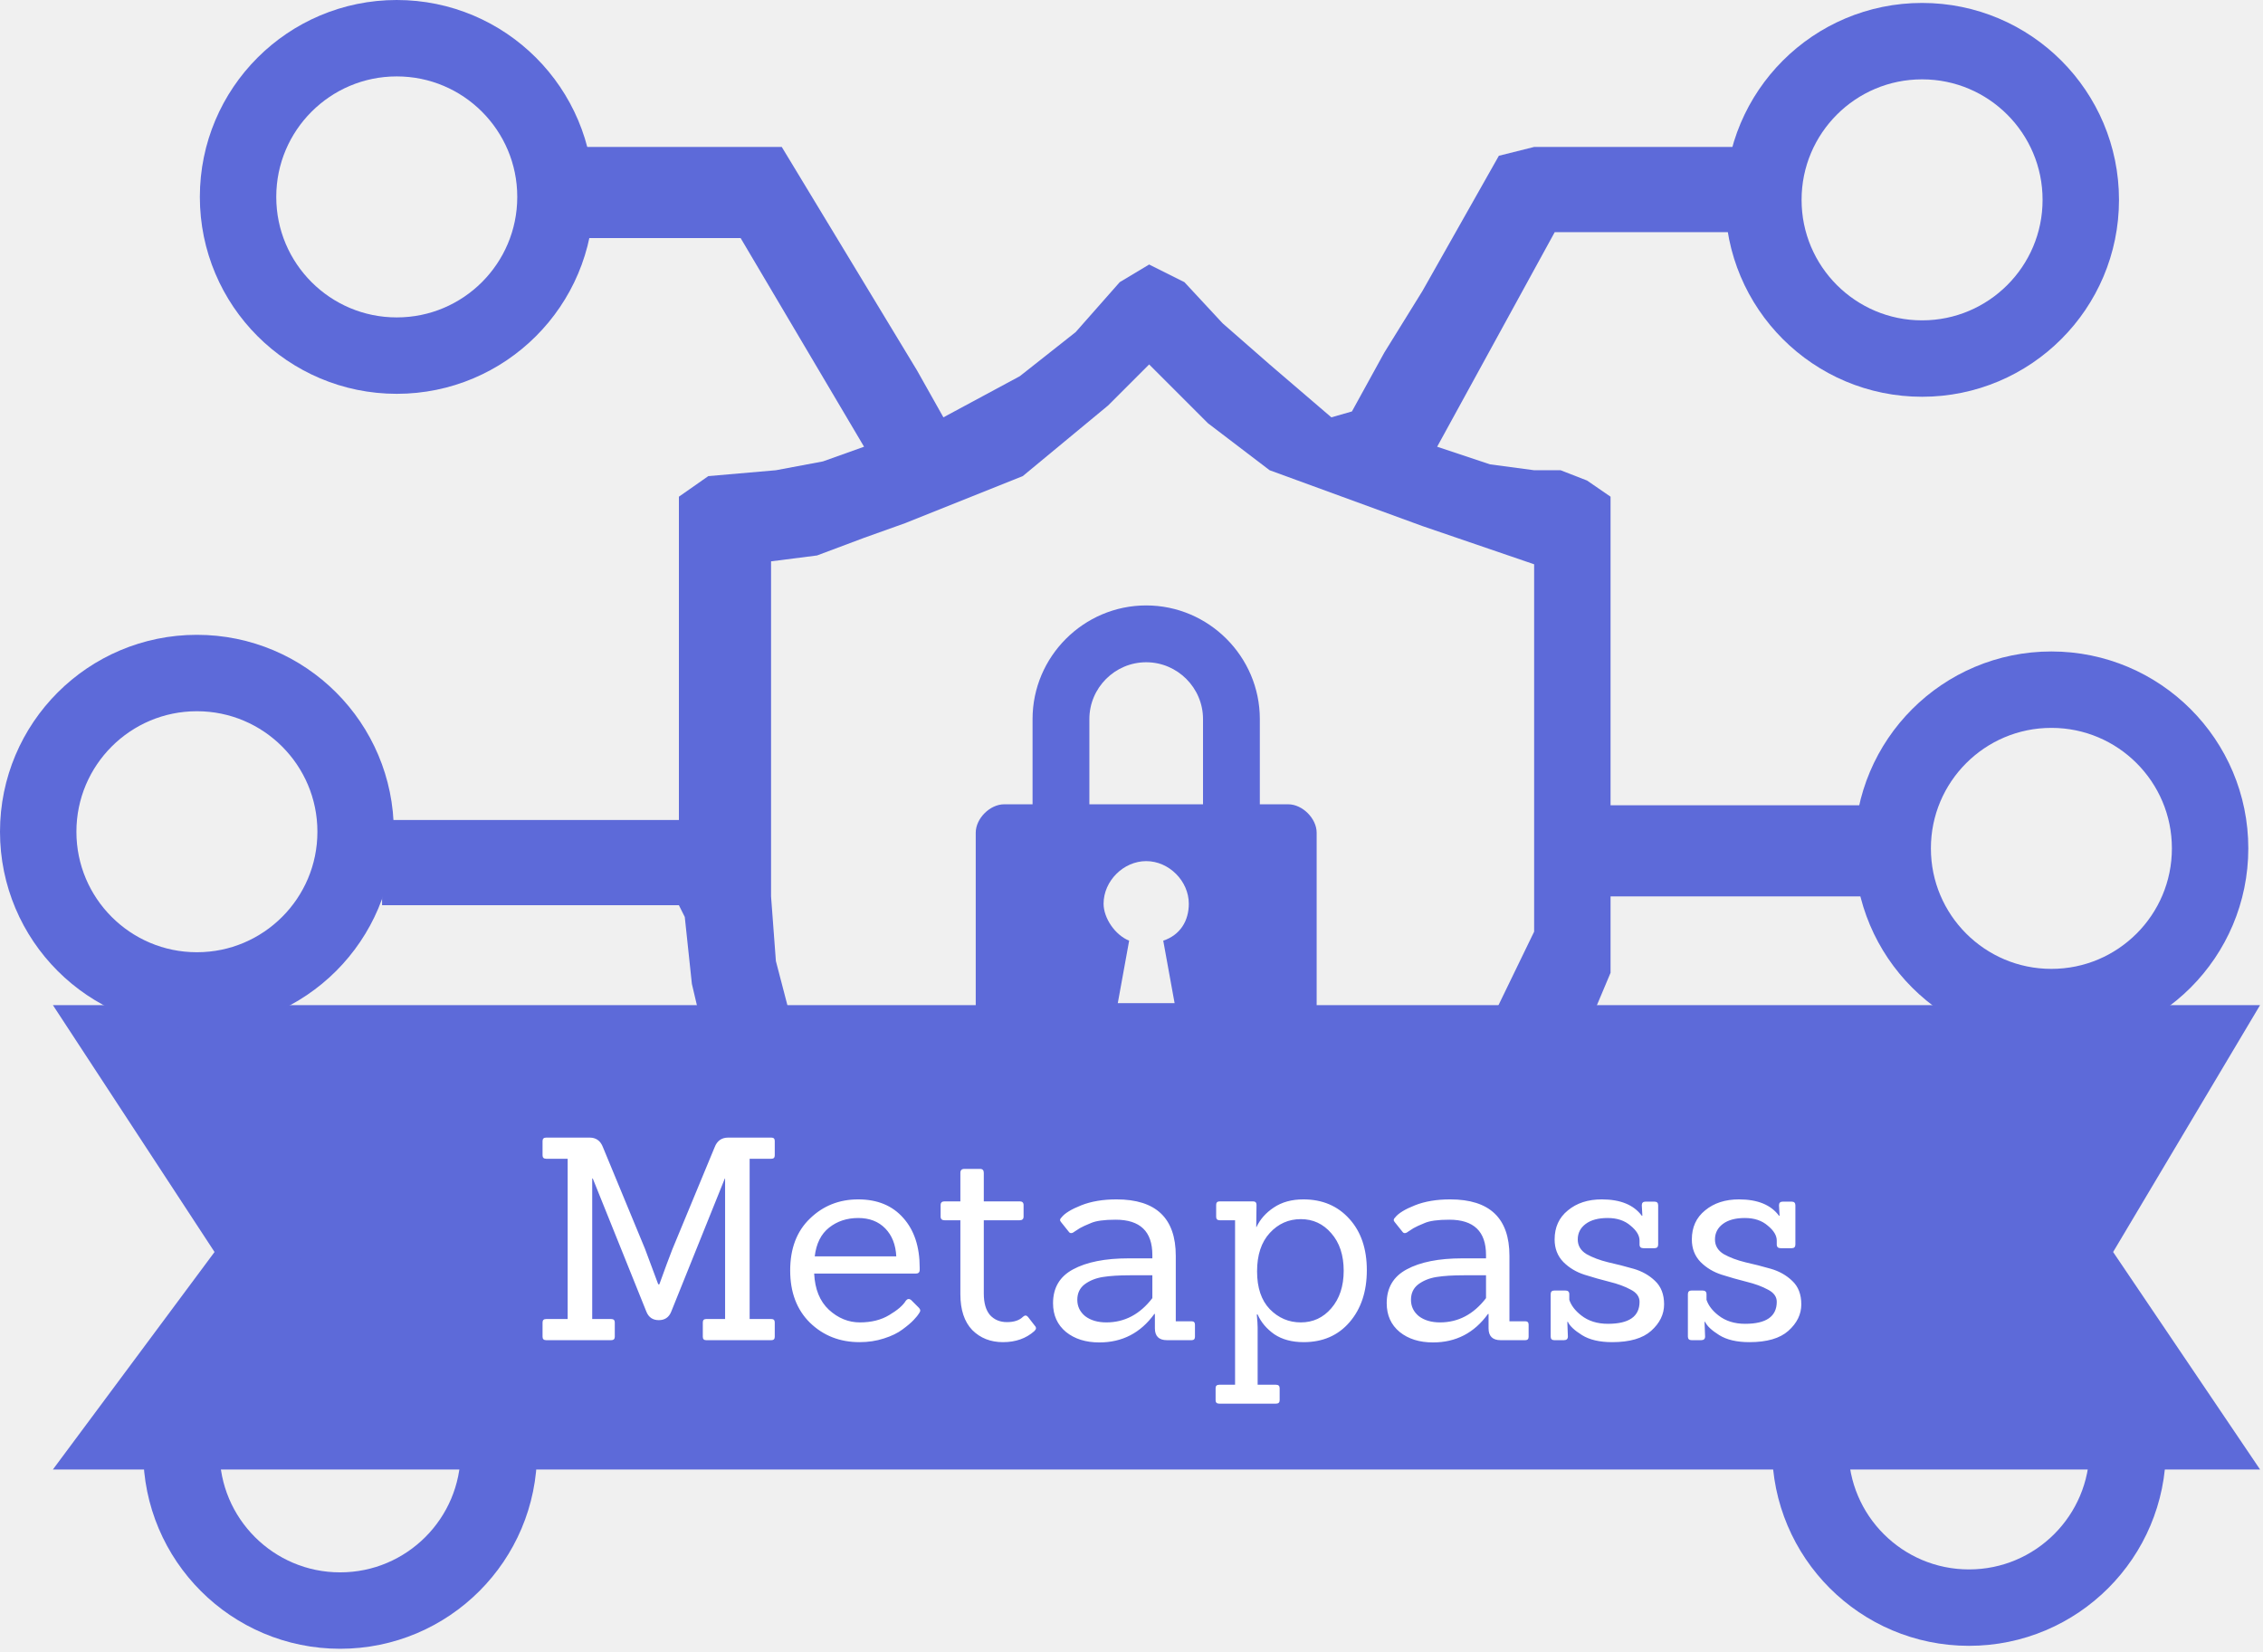
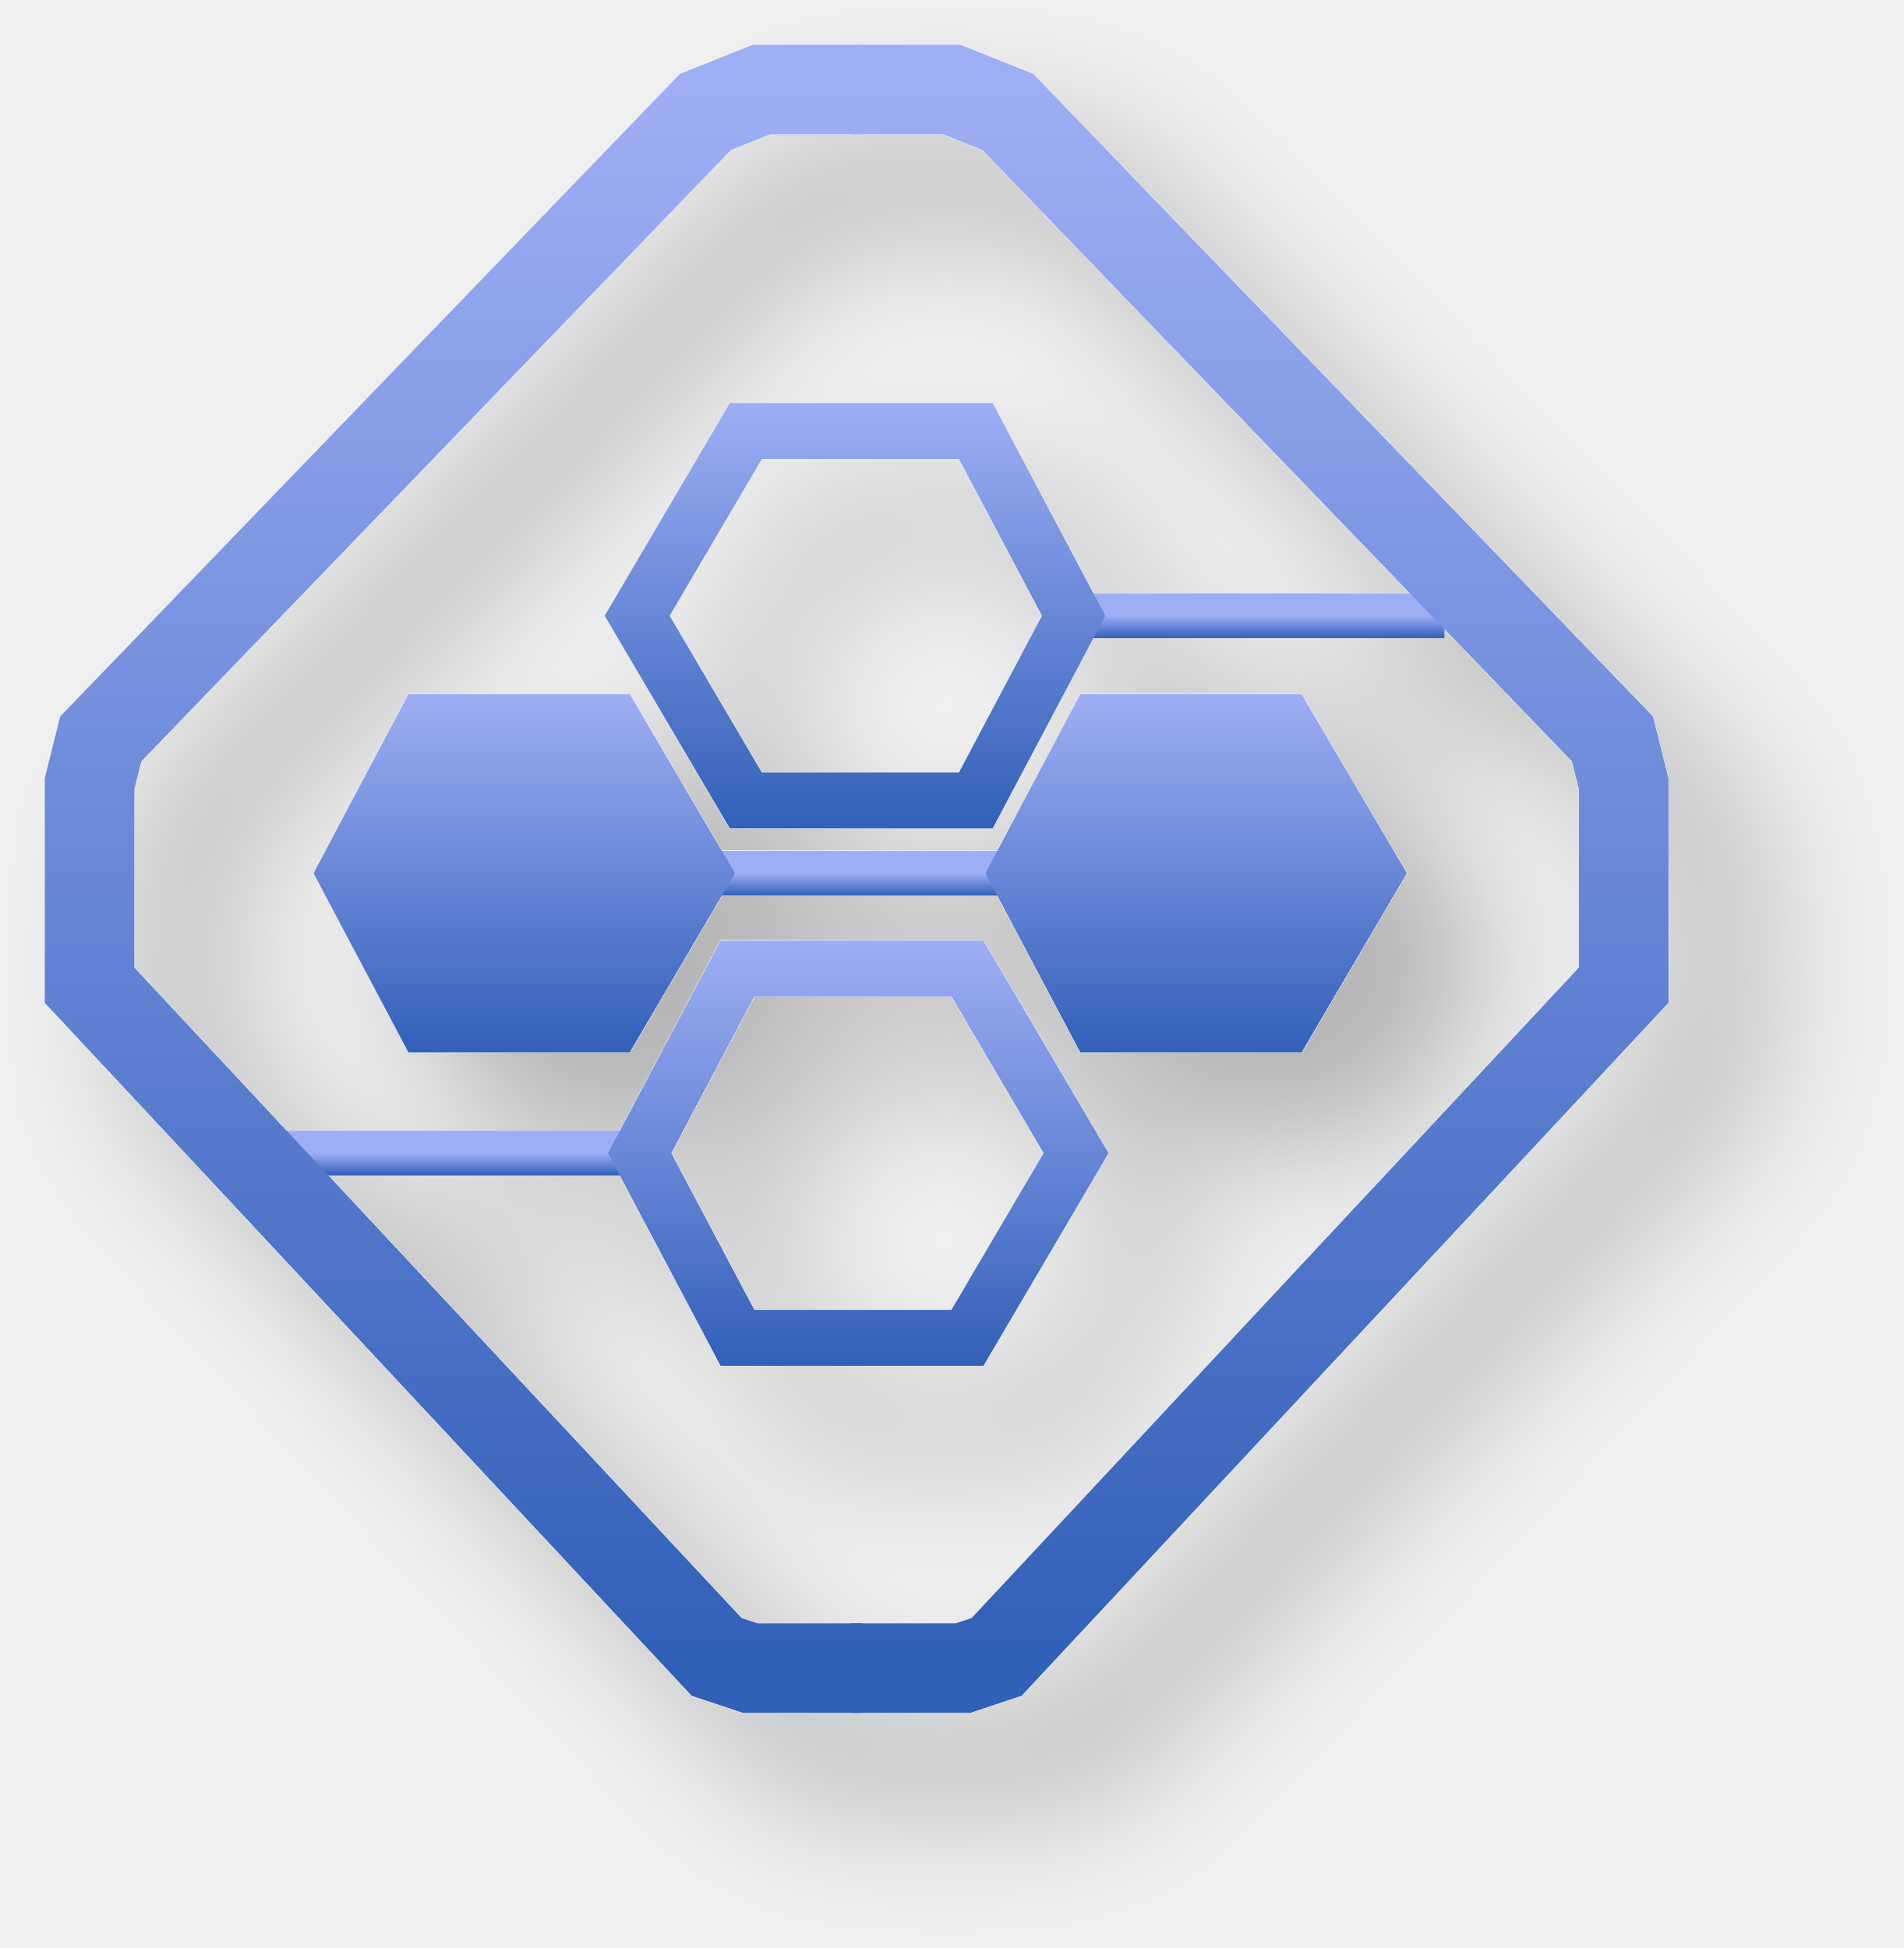
- <svg xmlns="http://www.w3.org/2000/svg" width="385" height="281" viewBox="0 0 385 281" fill="none">
-   <path d="M219.167 136.833H214.333V122.333C214.333 111.7 205.633 103 195 103C184.367 103 175.667 111.7 175.667 122.333V136.833H170.833C168.417 136.833 166 139.25 166 141.667V175.5C166 177.917 168.417 180.333 170.833 180.333H219.167C221.583 180.333 224 177.917 224 175.5V141.667C224 139.25 221.583 136.833 219.167 136.833ZM199.833 170.667H190.167L192.1 160.033C189.683 159.067 187.75 156.167 187.75 153.75C187.75 149.883 191.133 146.5 195 146.5C198.867 146.5 202.25 149.883 202.25 153.75C202.25 156.65 200.8 159.067 197.9 160.033L199.833 170.667ZM204.667 136.833H185.333V122.333C185.333 117.017 189.683 112.667 195 112.667C200.317 112.667 204.667 117.017 204.667 122.333V136.833Z" fill="#5D6AD9" />
-   <path d="M126 40.5L147 76L140 78.5L132 80L120.5 81L115.5 84.5V139.5H65V154H115.5L116.5 156L117.709 167.388L119.5 175H135L133.5 169.25L132 163.5L131.178 152.5V122V95.5L139 94.5L147 91.5L154 89L174 81L188.5 69L195.5 62L205.5 72L216 80L242 89.5L261 96V158.5L253 175H270L274 165.5V152.5H325V137H274V96V84.5L270 81.75L265.5 80H261L253.5 79L244.5 76L254.5 57.75L264.5 39.5H299.5V25H279.5H261L255 26.5L242 49.5L235.5 60L230 70L226.5 71L216 62L208 55L201.5 48L195.5 45L190.5 48L183 56.5L173.5 64L160.5 71L156 63L133 25H93V40.5H126Z" fill="#5D6AD9" />
-   <circle cx="67.5" cy="33.5" r="27" stroke="#5D6AD9" stroke-width="13" />
-   <path d="M361.982 246.5C361.982 261.412 349.894 273.5 334.982 273.5C320.07 273.5 307.982 261.412 307.982 246.5C307.982 231.588 320.07 219.5 334.982 219.5C349.894 219.5 361.982 231.588 361.982 246.5Z" stroke="#5D6AD9" stroke-width="13" />
-   <path d="M36.5 213L9 250H384.5L359.5 213L384.5 171H9L36.5 213Z" fill="#5D6AD9" />
-   <path d="M131.232 228H120.144C119.76 228 119.568 227.808 119.568 227.424V224.976C119.568 224.592 119.76 224.4 120.144 224.4H123.36V200.496H123.312L114.192 223.152C113.808 224.112 113.104 224.592 112.08 224.592C111.056 224.592 110.352 224.112 109.968 223.152L100.848 200.496H100.752V224.4H103.968C104.384 224.4 104.592 224.592 104.592 224.976V227.424C104.592 227.808 104.384 228 103.968 228H92.928C92.512 228 92.304 227.808 92.304 227.424V224.976C92.304 224.592 92.512 224.4 92.928 224.4H96.576V197.136H92.928C92.512 197.136 92.304 196.944 92.304 196.56V194.112C92.304 193.728 92.512 193.536 92.928 193.536H100.32C101.408 193.536 102.16 194.08 102.576 195.168L109.728 212.448L111.984 218.496H112.176C113.072 216 113.808 214.016 114.384 212.544L121.584 195.168C122 194.08 122.768 193.536 123.888 193.536H131.232C131.616 193.536 131.808 193.728 131.808 194.112V196.56C131.808 196.944 131.616 197.136 131.232 197.136H127.536V224.4H131.232C131.616 224.4 131.808 224.592 131.808 224.976V227.424C131.808 227.808 131.616 228 131.232 228ZM155.793 216.672H138.513C138.641 219.328 139.473 221.376 141.009 222.816C142.577 224.256 144.337 224.976 146.289 224.976C148.241 224.976 149.905 224.56 151.281 223.728C152.689 222.896 153.633 222.08 154.113 221.28C154.369 220.96 154.657 220.912 154.977 221.136L156.273 222.432C156.465 222.624 156.561 222.8 156.561 222.96C156.561 223.088 156.481 223.264 156.321 223.488C156.193 223.712 155.905 224.064 155.457 224.544C155.009 225.024 154.369 225.568 153.537 226.176C152.737 226.784 151.681 227.296 150.369 227.712C149.089 228.128 147.713 228.336 146.241 228.336C142.881 228.336 140.065 227.232 137.793 225.024C135.553 222.816 134.433 219.856 134.433 216.144C134.433 212.4 135.553 209.456 137.793 207.312C140.033 205.136 142.769 204.048 146.001 204.048C149.265 204.048 151.825 205.104 153.681 207.216C155.537 209.296 156.465 212.112 156.465 215.664C156.465 215.792 156.465 215.92 156.465 216.048C156.465 216.464 156.241 216.672 155.793 216.672ZM152.481 213.744C152.385 211.76 151.761 210.176 150.609 208.992C149.457 207.808 147.921 207.216 146.001 207.216C144.081 207.216 142.433 207.76 141.057 208.848C139.681 209.936 138.865 211.568 138.609 213.744H152.481ZM176.059 225.552C176.187 225.68 176.251 225.824 176.251 225.984C176.251 226.112 176.155 226.272 175.963 226.464C174.555 227.712 172.779 228.336 170.635 228.336C168.523 228.336 166.779 227.648 165.403 226.272C164.059 224.864 163.387 222.832 163.387 220.176V207.6H160.699C160.251 207.6 160.027 207.392 160.027 206.976V205.008C160.027 204.592 160.251 204.384 160.699 204.384H163.387V199.536C163.387 199.088 163.611 198.864 164.059 198.864H166.747C167.163 198.864 167.371 199.088 167.371 199.536V204.384H173.467C173.915 204.384 174.139 204.592 174.139 205.008V206.976C174.139 207.392 173.915 207.6 173.467 207.6H167.371V220.08C167.371 221.68 167.723 222.896 168.427 223.728C169.163 224.528 170.123 224.928 171.307 224.928C172.523 224.928 173.435 224.624 174.043 224.016C174.363 223.728 174.651 223.744 174.907 224.064L176.059 225.552ZM202.72 228H198.544C197.168 228 196.48 227.328 196.48 225.984V223.536H196.384C194.048 226.768 190.928 228.384 187.024 228.384C184.72 228.384 182.832 227.792 181.36 226.608C179.888 225.392 179.152 223.76 179.152 221.712C179.152 219.088 180.288 217.168 182.56 215.952C184.864 214.704 188.016 214.08 192.016 214.08H196.048V213.504C196.048 209.504 193.968 207.504 189.808 207.504C187.856 207.504 186.448 207.696 185.584 208.08C184.72 208.432 184.096 208.72 183.712 208.944C183.36 209.168 183.088 209.344 182.896 209.472C182.416 209.856 182.064 209.888 181.84 209.568L180.496 207.888C180.272 207.632 180.304 207.376 180.592 207.12C181.136 206.416 182.256 205.728 183.952 205.056C185.648 204.384 187.648 204.048 189.952 204.048C196.672 204.048 200.032 207.248 200.032 213.648V224.784H202.72C203.104 224.784 203.296 224.976 203.296 225.36V227.424C203.296 227.808 203.104 228 202.72 228ZM196.048 216.96H192.256C190.4 216.96 188.864 217.056 187.648 217.248C186.432 217.44 185.392 217.856 184.528 218.496C183.696 219.136 183.28 220.016 183.28 221.136C183.28 222.256 183.728 223.184 184.624 223.92C185.552 224.624 186.752 224.976 188.224 224.976C191.328 224.976 193.936 223.6 196.048 220.848V216.96ZM217.08 238.8H207.432C207.016 238.8 206.808 238.608 206.808 238.224V236.16C206.808 235.776 207.016 235.584 207.432 235.584H210.12V207.6H207.528C207.112 207.6 206.904 207.408 206.904 207.024V204.96C206.904 204.576 207.112 204.384 207.528 204.384H213.144C213.56 204.384 213.768 204.576 213.768 204.96L213.72 208.752H213.768C214.376 207.44 215.352 206.336 216.696 205.44C218.072 204.512 219.752 204.048 221.736 204.048C224.968 204.048 227.576 205.152 229.56 207.36C231.544 209.536 232.536 212.448 232.536 216.096C232.536 219.712 231.56 222.656 229.608 224.928C227.656 227.2 225.048 228.336 221.784 228.336C219.8 228.336 218.136 227.888 216.792 226.992C215.48 226.064 214.536 224.944 213.96 223.632H213.816C213.912 224.656 213.96 225.392 213.96 225.84V235.584H217.08C217.496 235.584 217.704 235.776 217.704 236.16V238.224C217.704 238.608 217.496 238.8 217.08 238.8ZM213.864 216.288C213.864 219.072 214.584 221.216 216.024 222.72C217.496 224.224 219.256 224.976 221.304 224.976C223.384 224.976 225.112 224.176 226.488 222.576C227.896 220.944 228.6 218.816 228.6 216.192C228.6 213.536 227.896 211.408 226.488 209.808C225.112 208.208 223.384 207.408 221.304 207.408C219.224 207.408 217.464 208.192 216.024 209.76C214.584 211.328 213.864 213.504 213.864 216.288ZM259.486 228H255.31C253.934 228 253.246 227.328 253.246 225.984V223.536H253.15C250.814 226.768 247.694 228.384 243.79 228.384C241.486 228.384 239.598 227.792 238.126 226.608C236.654 225.392 235.918 223.76 235.918 221.712C235.918 219.088 237.054 217.168 239.326 215.952C241.63 214.704 244.782 214.08 248.782 214.08H252.814V213.504C252.814 209.504 250.734 207.504 246.574 207.504C244.622 207.504 243.214 207.696 242.35 208.08C241.486 208.432 240.862 208.72 240.478 208.944C240.126 209.168 239.854 209.344 239.662 209.472C239.182 209.856 238.83 209.888 238.606 209.568L237.262 207.888C237.038 207.632 237.07 207.376 237.358 207.12C237.902 206.416 239.022 205.728 240.718 205.056C242.414 204.384 244.414 204.048 246.718 204.048C253.438 204.048 256.798 207.248 256.798 213.648V224.784H259.486C259.87 224.784 260.062 224.976 260.062 225.36V227.424C260.062 227.808 259.87 228 259.486 228ZM252.814 216.96H249.022C247.166 216.96 245.63 217.056 244.414 217.248C243.198 217.44 242.158 217.856 241.294 218.496C240.462 219.136 240.046 220.016 240.046 221.136C240.046 222.256 240.494 223.184 241.39 223.92C242.318 224.624 243.518 224.976 244.99 224.976C248.094 224.976 250.702 223.6 252.814 220.848V216.96ZM274.277 228.336C272.133 228.336 270.421 227.936 269.141 227.136C267.861 226.336 267.061 225.584 266.741 224.88H266.645C266.709 226.448 266.741 227.28 266.741 227.376C266.741 227.792 266.517 228 266.069 228H264.437C264.021 228 263.813 227.792 263.813 227.376V220.176C263.813 219.76 264.021 219.552 264.437 219.552H266.309C266.757 219.552 266.981 219.76 266.981 220.176V221.136C267.301 222.096 267.973 222.976 268.997 223.776C270.213 224.736 271.733 225.216 273.557 225.216C277.141 225.216 278.933 223.968 278.933 221.472C278.933 220.608 278.437 219.92 277.445 219.408C276.453 218.864 275.237 218.416 273.797 218.064C272.389 217.712 270.981 217.312 269.573 216.864C268.165 216.416 266.965 215.696 265.973 214.704C264.981 213.68 264.485 212.4 264.485 210.864C264.485 208.784 265.237 207.136 266.741 205.92C268.245 204.672 270.165 204.048 272.501 204.048C275.669 204.048 277.941 204.976 279.317 206.832H279.413C279.349 205.68 279.317 205.088 279.317 205.056C279.317 204.64 279.525 204.432 279.941 204.432H281.477C281.893 204.432 282.101 204.64 282.101 205.056V211.728C282.101 212.144 281.893 212.352 281.477 212.352H279.605C279.157 212.352 278.933 212.144 278.933 211.728V211.056C278.933 210.192 278.421 209.344 277.397 208.512C276.405 207.648 275.109 207.216 273.509 207.216C271.909 207.216 270.661 207.552 269.765 208.224C268.869 208.896 268.421 209.776 268.421 210.864C268.421 211.92 268.917 212.752 269.909 213.36C270.933 213.936 272.165 214.4 273.605 214.752C275.045 215.072 276.485 215.44 277.925 215.856C279.365 216.272 280.581 216.96 281.573 217.92C282.597 218.88 283.109 220.208 283.109 221.904C283.109 223.6 282.373 225.104 280.901 226.416C279.461 227.696 277.253 228.336 274.277 228.336ZM297.621 228.336C295.477 228.336 293.765 227.936 292.485 227.136C291.205 226.336 290.405 225.584 290.085 224.88H289.989C290.053 226.448 290.085 227.28 290.085 227.376C290.085 227.792 289.861 228 289.413 228H287.781C287.365 228 287.157 227.792 287.157 227.376V220.176C287.157 219.76 287.365 219.552 287.781 219.552H289.653C290.101 219.552 290.325 219.76 290.325 220.176V221.136C290.645 222.096 291.317 222.976 292.341 223.776C293.557 224.736 295.077 225.216 296.901 225.216C300.485 225.216 302.277 223.968 302.277 221.472C302.277 220.608 301.781 219.92 300.789 219.408C299.797 218.864 298.581 218.416 297.141 218.064C295.733 217.712 294.325 217.312 292.917 216.864C291.509 216.416 290.309 215.696 289.317 214.704C288.325 213.68 287.829 212.4 287.829 210.864C287.829 208.784 288.581 207.136 290.085 205.92C291.589 204.672 293.509 204.048 295.845 204.048C299.013 204.048 301.285 204.976 302.661 206.832H302.757C302.693 205.68 302.661 205.088 302.661 205.056C302.661 204.64 302.869 204.432 303.285 204.432H304.821C305.237 204.432 305.445 204.64 305.445 205.056V211.728C305.445 212.144 305.237 212.352 304.821 212.352H302.949C302.501 212.352 302.277 212.144 302.277 211.728V211.056C302.277 210.192 301.765 209.344 300.741 208.512C299.749 207.648 298.453 207.216 296.853 207.216C295.253 207.216 294.005 207.552 293.109 208.224C292.213 208.896 291.765 209.776 291.765 210.864C291.765 211.92 292.261 212.752 293.253 213.36C294.277 213.936 295.509 214.4 296.949 214.752C298.389 215.072 299.829 215.44 301.269 215.856C302.709 216.272 303.925 216.96 304.917 217.92C305.941 218.88 306.453 220.208 306.453 221.904C306.453 223.6 305.717 225.104 304.245 226.416C302.805 227.696 300.597 228.336 297.621 228.336Z" fill="white" />
-   <path d="M376 144.332C376 159.243 363.912 171.332 349 171.332C334.088 171.332 322 159.243 322 144.332C322 129.42 334.088 117.332 349 117.332C363.912 117.332 376 129.42 376 144.332Z" stroke="#5D6AD9" stroke-width="13" />
-   <path d="M354 34C354 48.912 341.912 61 327 61C312.088 61 300 48.912 300 34C300 19.088 312.088 7 327 7C341.912 7 354 19.088 354 34Z" stroke="#5D6AD9" stroke-width="13" />
-   <path d="M84.866 247C84.866 261.912 72.778 274 57.866 274C42.954 274 30.866 261.912 30.866 247C30.866 232.088 42.954 220 57.866 220C72.778 220 84.866 232.088 84.866 247Z" stroke="#5D6AD9" stroke-width="13" />
-   <circle cx="33.5" cy="141.5" r="27" stroke="#5D6AD9" stroke-width="13" />
+ <svg xmlns="http://www.w3.org/2000/svg" width="85" height="87" viewBox="0 0 85 87" fill="none">
+   <g filter="url(#filter0_d_386_62)">
+     <path d="M47.5 27.5H64.5" stroke="url(#paint0_linear_386_62)" stroke-width="2" />
+     <mask id="path-2-inside-1_386_62" fill="white">
+       <path d="M44.324 18L49.353 27.5L44.324 37H32.588L27 27.5L32.588 18H44.324Z" />
+     </mask>
+     <path d="M44.324 18L46.533 16.83L45.829 15.5H44.324V18ZM44.324 37V39.5H45.829L46.533 38.17L44.324 37ZM32.588 37L30.433 38.268L31.158 39.5H32.588V37ZM32.588 18V15.5H31.158L30.433 16.732L32.588 18ZM49.353 27.5L51.562 28.67L52.182 27.5L51.562 26.33L49.353 27.5ZM27 27.5L24.845 26.232L24.1 27.5L24.845 28.768L27 27.5ZM44.324 34.5H32.588V39.5H44.324V34.5ZM32.588 20.5H44.324V15.5H32.588V20.5ZM42.114 19.17L47.144 28.67L51.562 26.33L46.533 16.83L42.114 19.17ZM47.144 26.33L42.114 35.83L46.533 38.17L51.562 28.67L47.144 26.33ZM34.743 35.732L29.155 26.232L24.845 28.768L30.433 38.268L34.743 35.732ZM29.155 28.768L34.743 19.268L30.433 16.732L24.845 26.232L29.155 28.768Z" fill="url(#paint1_linear_386_62)" mask="url(#path-2-inside-1_386_62)" />
+     <path d="M29 51.5H12" stroke="url(#paint2_linear_386_62)" stroke-width="2" />
+     <mask id="path-5-inside-2_386_62" fill="white">
+       <path d="M32.176 42L27.147 51.5L32.176 61H43.912L49.5 51.5L43.912 42H32.176Z" />
+     </mask>
+     <path d="M32.176 42L29.967 40.83L30.671 39.5H32.176V42ZM32.176 61V63.5H30.671L29.967 62.17L32.176 61ZM43.912 61L46.066 62.268L45.342 63.5H43.912V61ZM43.912 42V39.5H45.342L46.066 40.732L43.912 42ZM27.147 51.5L24.938 52.67L24.318 51.5L24.938 50.33L27.147 51.5ZM49.5 51.5L51.655 50.232L52.4 51.5L51.655 52.768L49.5 51.5ZM32.176 58.5H43.912V63.5H32.176V58.5ZM43.912 44.5H32.176V39.5H43.912V44.5ZM34.386 43.17L29.357 52.67L24.938 50.33L29.967 40.83L34.386 43.17ZM29.357 50.33L34.386 59.83L29.967 62.17L24.938 52.67L29.357 50.33ZM41.757 59.732L47.345 50.232L51.655 52.768L46.066 62.268L41.757 59.732ZM47.345 52.768L41.757 43.268L46.066 40.732L51.655 50.232L47.345 52.768Z" fill="url(#paint3_linear_386_62)" mask="url(#path-5-inside-2_386_62)" />
+     <path d="M38 4H42.5L45 5L72 33L72.5 35C72.5 35 72.5 39.876 72.5 43C72.5 43.391 72.5 44 72.5 44L44.5 74L43 74.5H38" stroke="url(#paint4_linear_386_62)" stroke-width="4" />
+     <path d="M38.5 4H34L31.5 5L4.5 33L4 35C4 35 4 39.876 4 43C4 43.391 4 44 4 44L32 74L33.5 74.5H38.5" stroke="url(#paint5_linear_386_62)" stroke-width="4" />
+     <path d="M30.5 39H47.5" stroke="url(#paint6_linear_386_62)" stroke-width="2" />
+     <path d="M15.191 39L18.869 45.947H27.516L31.602 39L27.516 32.053H18.869L15.191 39Z" fill="url(#paint7_linear_386_62)" stroke="url(#paint8_linear_386_62)" stroke-width="2.105" />
+     <path d="M45.191 39L48.869 45.947H57.516L61.602 39L57.516 32.053H48.869L45.191 39Z" fill="url(#paint9_linear_386_62)" stroke="url(#paint10_linear_386_62)" stroke-width="2.105" />
+   </g>
+   <defs>
+     <filter id="filter0_d_386_62" x="0" y="0" width="84.5" height="86.5" filterUnits="userSpaceOnUse" color-interpolation-filters="sRGB">
+       <feFlood flood-opacity="0" result="BackgroundImageFix" />
+       <feColorMatrix in="SourceAlpha" type="matrix" values="0 0 0 0 0 0 0 0 0 0 0 0 0 0 0 0 0 0 127 0" result="hardAlpha" />
+       <feOffset dx="4" dy="4" />
+       <feGaussianBlur stdDeviation="3" />
+       <feComposite in2="hardAlpha" operator="out" />
+       <feColorMatrix type="matrix" values="0 0 0 0 0 0 0 0 0 0 0 0 0 0 0 0 0 0 0.25 0" />
+       <feBlend mode="normal" in2="BackgroundImageFix" result="effect1_dropShadow_386_62" />
+       <feBlend mode="normal" in="SourceGraphic" in2="effect1_dropShadow_386_62" result="shape" />
+     </filter>
+     <linearGradient id="paint0_linear_386_62" x1="56" y1="27.5" x2="56" y2="28.5" gradientUnits="userSpaceOnUse">
+       <stop stop-color="#9EAEF5" />
+       <stop offset="1" stop-color="#3160B8" />
+     </linearGradient>
+     <linearGradient id="paint1_linear_386_62" x1="38.176" y1="18" x2="38.176" y2="37" gradientUnits="userSpaceOnUse">
+       <stop stop-color="#9EAEF5" />
+       <stop offset="1" stop-color="#3160B8" />
+     </linearGradient>
+     <linearGradient id="paint2_linear_386_62" x1="20.5" y1="51.5" x2="20.5" y2="52.5" gradientUnits="userSpaceOnUse">
+       <stop stop-color="#9EAEF5" />
+       <stop offset="1" stop-color="#3160B8" />
+     </linearGradient>
+     <linearGradient id="paint3_linear_386_62" x1="38.324" y1="42" x2="38.324" y2="61" gradientUnits="userSpaceOnUse">
+       <stop stop-color="#9EAEF5" />
+       <stop offset="1" stop-color="#3160B8" />
+     </linearGradient>
+     <linearGradient id="paint4_linear_386_62" x1="55.25" y1="4" x2="55.25" y2="74.5" gradientUnits="userSpaceOnUse">
+       <stop stop-color="#9EAEF5" />
+       <stop offset="1" stop-color="#3160B8" />
+       <stop offset="1" stop-color="#3160B8" />
+     </linearGradient>
+     <linearGradient id="paint5_linear_386_62" x1="21.25" y1="4" x2="21.25" y2="74.5" gradientUnits="userSpaceOnUse">
+       <stop stop-color="#9EAEF5" />
+       <stop offset="1" stop-color="#3160B8" />
+       <stop offset="1" stop-color="#3160B8" />
+     </linearGradient>
+     <linearGradient id="paint6_linear_386_62" x1="39" y1="39" x2="39" y2="40" gradientUnits="userSpaceOnUse">
+       <stop stop-color="#9EAEF5" />
+       <stop offset="1" stop-color="#3160B8" />
+       <stop offset="1" stop-color="#3160B8" />
+     </linearGradient>
+     <linearGradient id="paint7_linear_386_62" x1="23.412" y1="31" x2="23.412" y2="47" gradientUnits="userSpaceOnUse">
+       <stop stop-color="#9EAEF5" />
+       <stop offset="1" stop-color="#3160B8" />
+       <stop offset="1" stop-color="#3160B8" />
+     </linearGradient>
+     <linearGradient id="paint8_linear_386_62" x1="23.412" y1="31" x2="23.412" y2="47" gradientUnits="userSpaceOnUse">
+       <stop stop-color="#9EAEF5" />
+       <stop offset="1" stop-color="#3160B8" />
+     </linearGradient>
+     <linearGradient id="paint9_linear_386_62" x1="53.412" y1="31" x2="53.412" y2="47" gradientUnits="userSpaceOnUse">
+       <stop stop-color="#9EAEF5" />
+       <stop offset="1" stop-color="#3160B8" />
+       <stop offset="1" stop-color="#3160B8" />
+     </linearGradient>
+     <linearGradient id="paint10_linear_386_62" x1="53.412" y1="31" x2="53.412" y2="47" gradientUnits="userSpaceOnUse">
+       <stop stop-color="#9EAEF5" />
+       <stop offset="1" stop-color="#3160B8" />
+     </linearGradient>
+   </defs>
</svg>
